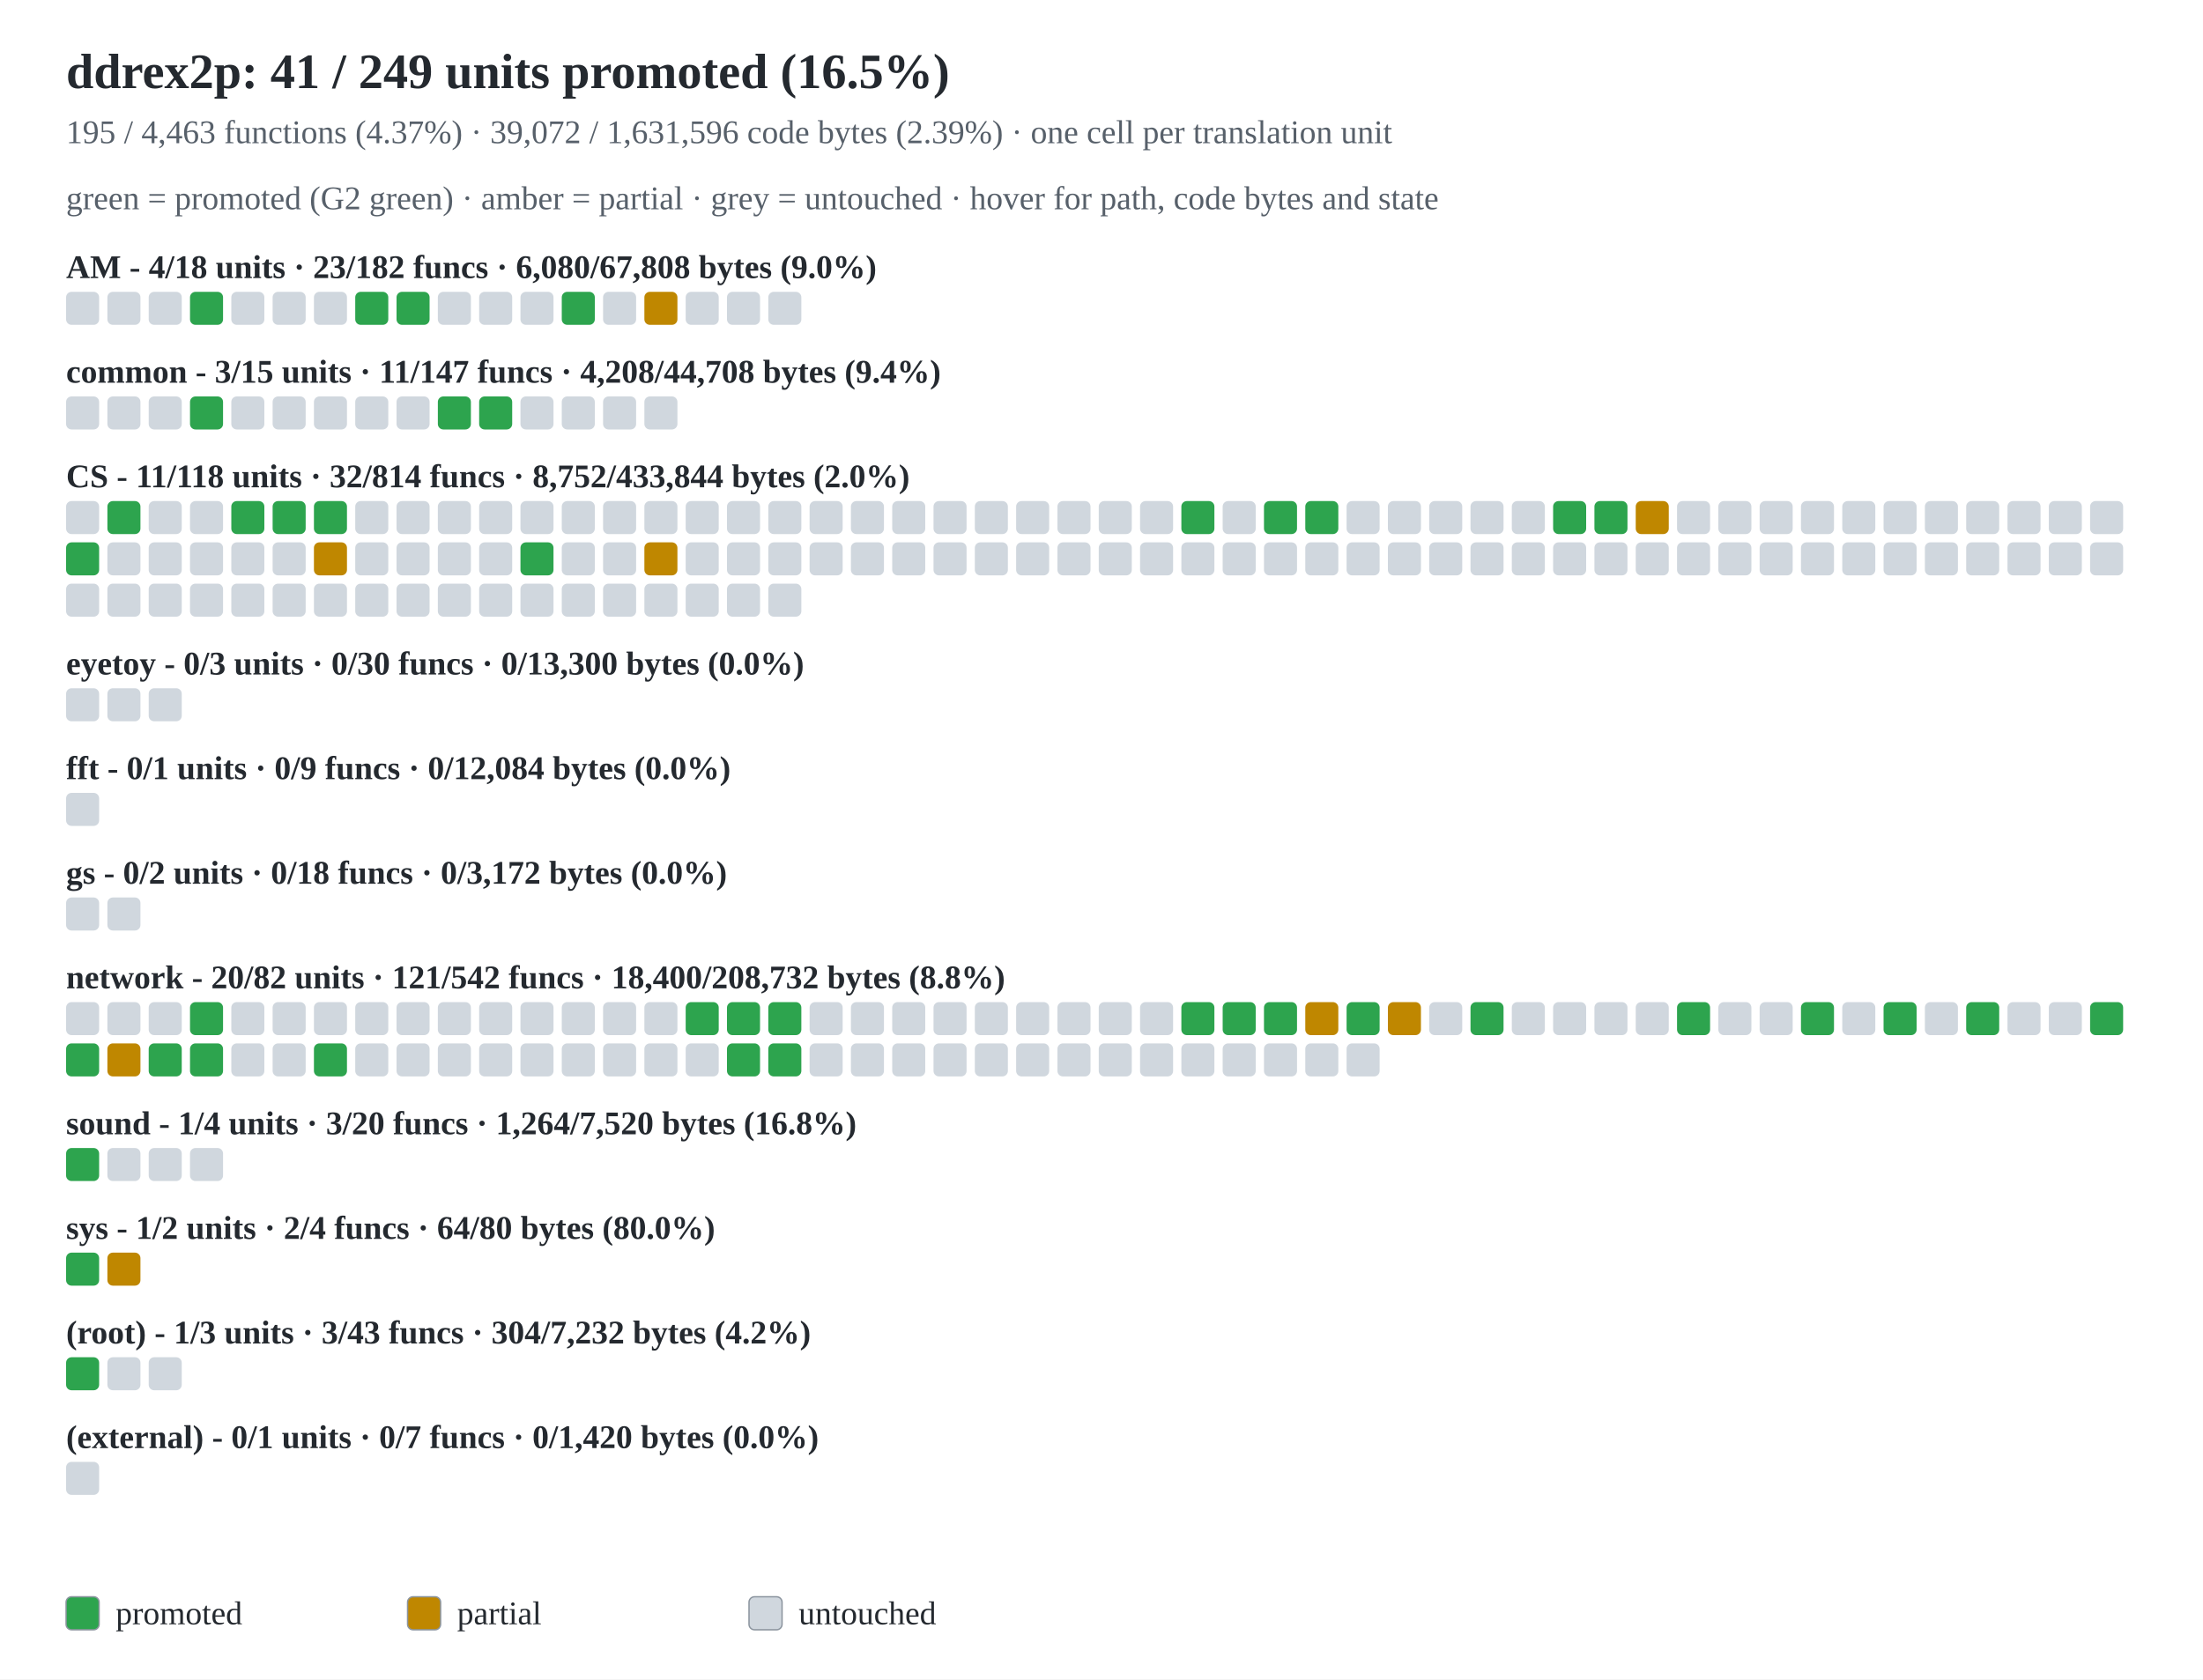
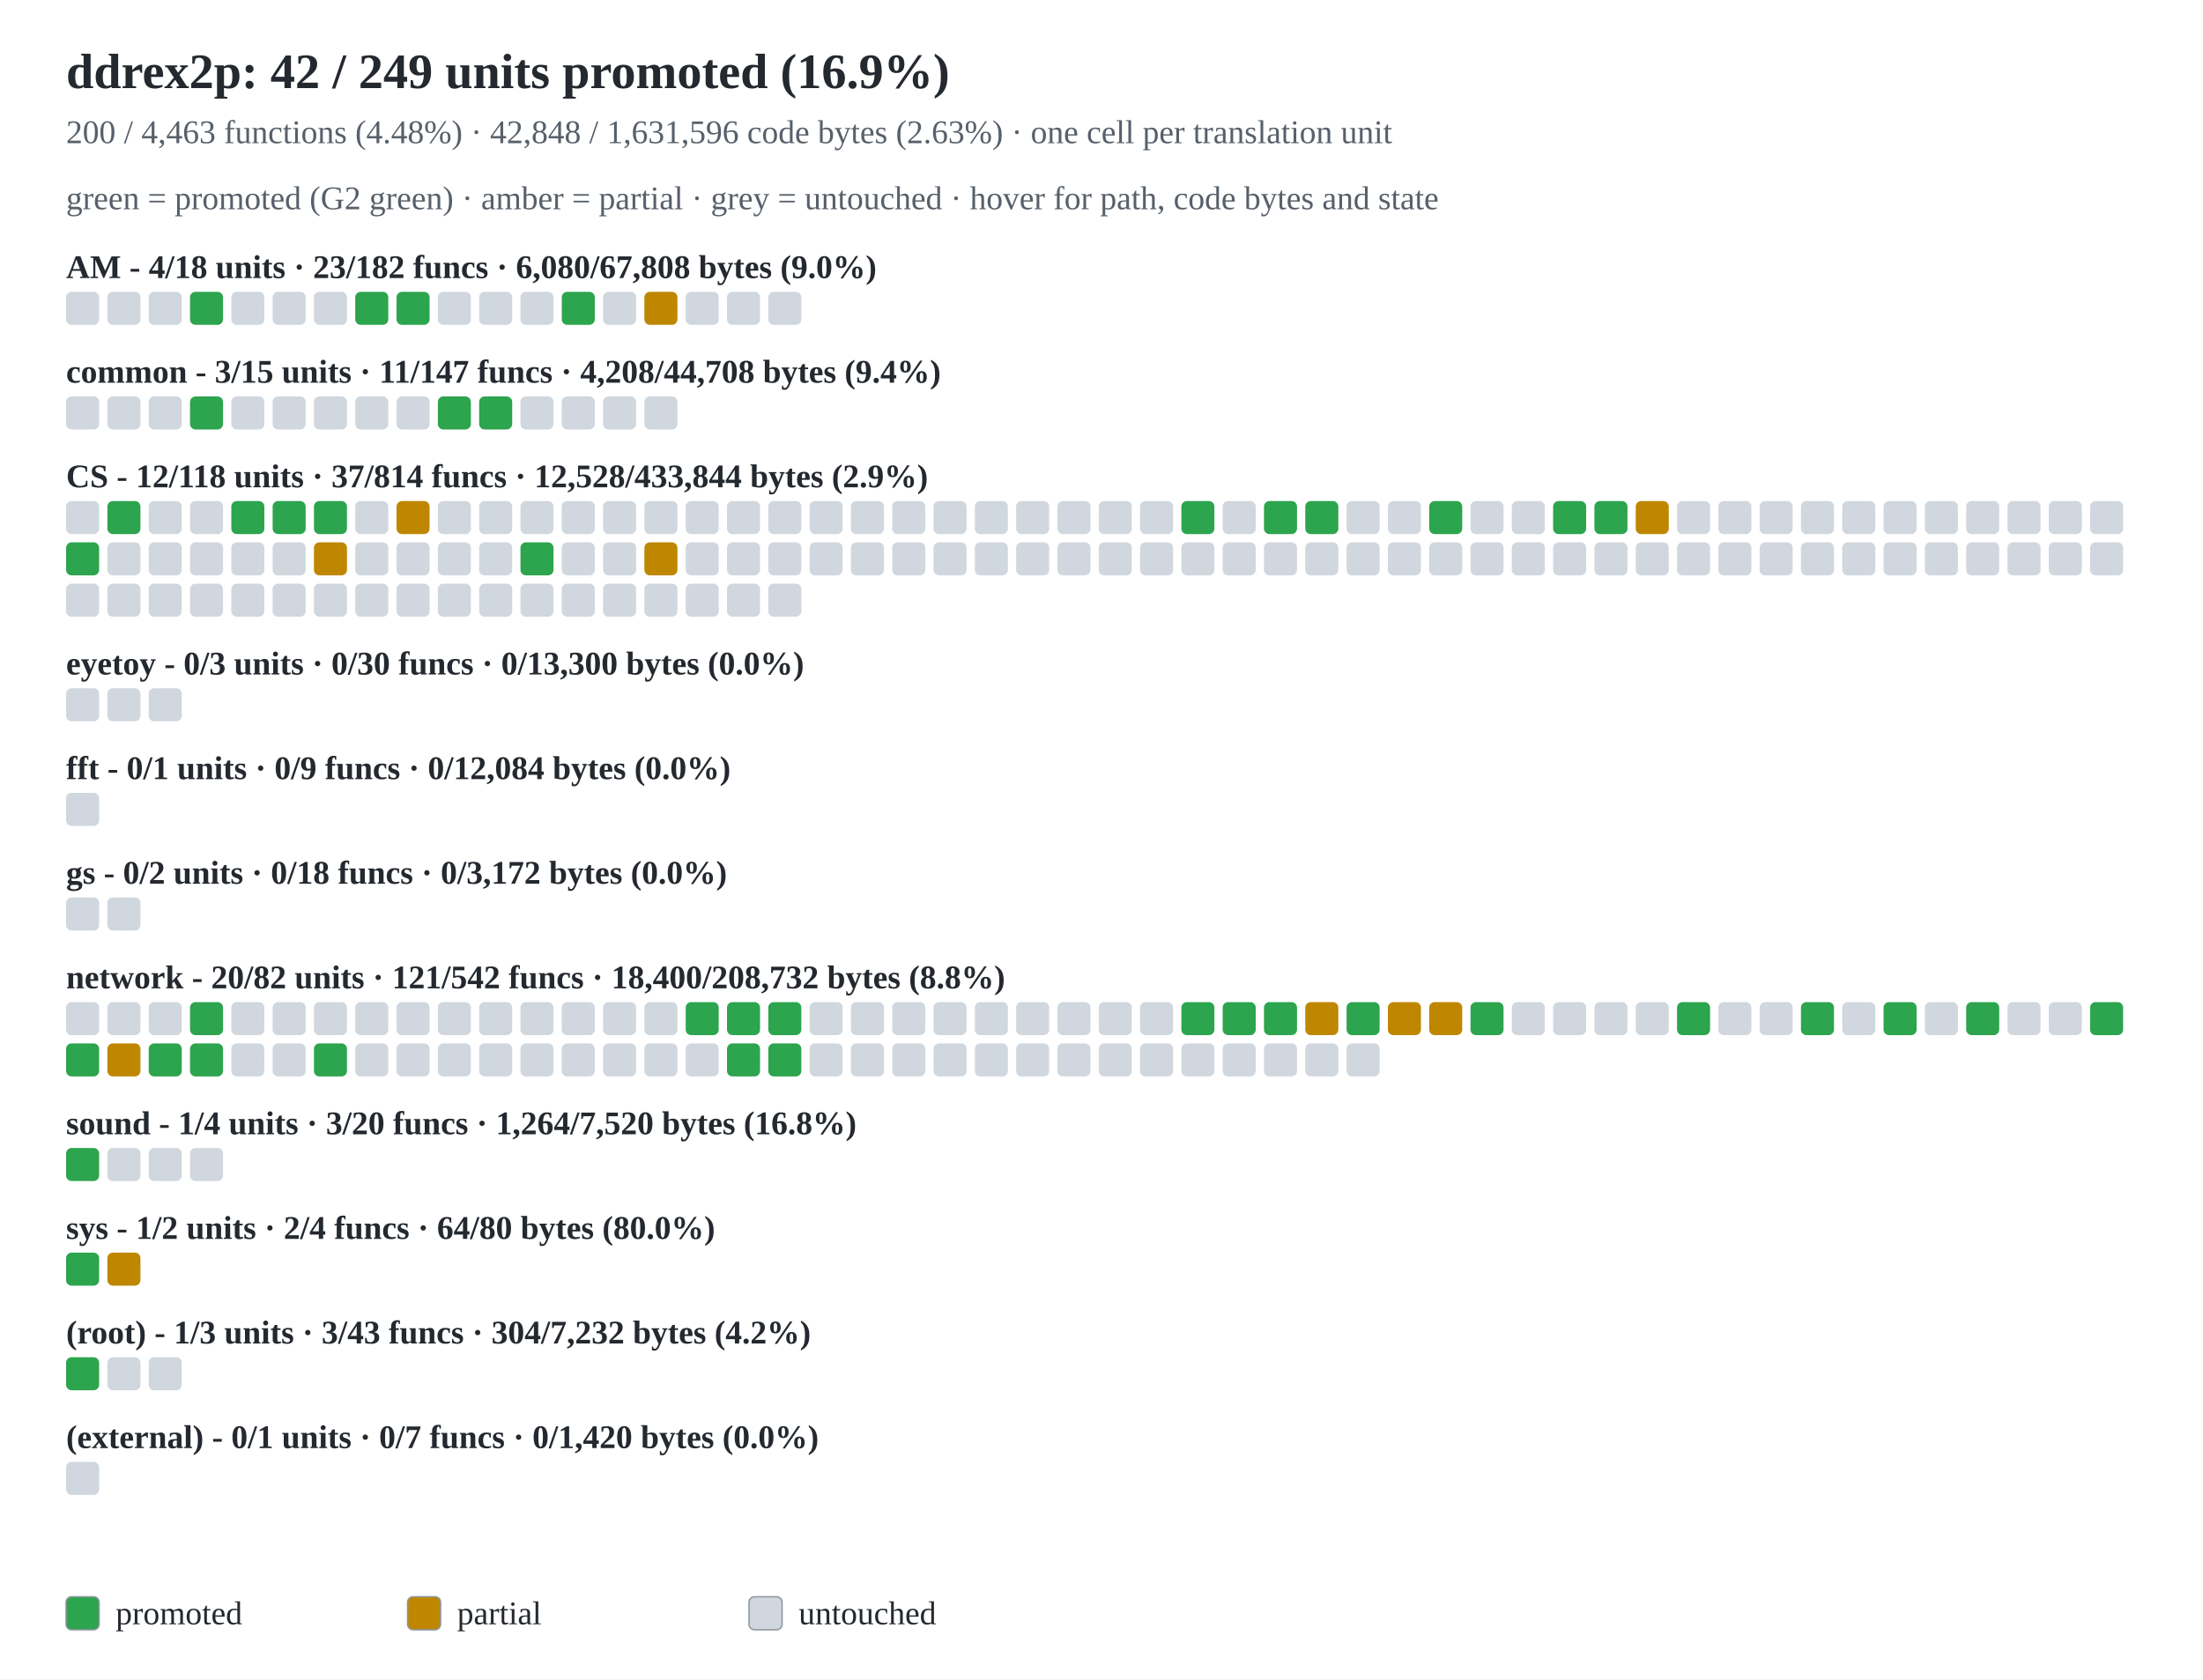
<svg xmlns="http://www.w3.org/2000/svg" width="800" height="610" viewBox="0 0 800 610" role="img" aria-label="ddrex2p translation unit heatmap">
  <rect width="800" height="610" fill="#ffffff" />
-   <text x="24" y="32" font-size="18" font-weight="600" fill="#24292f">ddrex2p: 41 / 249 units promoted (16.5%)</text>
-   <text x="24" y="52" font-size="12" fill="#57606a">195 / 4,463 functions (4.37%) · 39,072 / 1,631,596 code bytes (2.39%) · one cell per translation unit</text>
+   <text x="24" y="32" font-size="18" font-weight="600" fill="#24292f">ddrex2p: 42 / 249 units promoted (16.9%)</text>
+   <text x="24" y="52" font-size="12" fill="#57606a">200 / 4,463 functions (4.48%) · 42,848 / 1,631,596 code bytes (2.63%) · one cell per translation unit</text>
  <text x="24" y="76" font-size="12" fill="#57606a">green = promoted (G2 green) · amber = partial · grey = untouched · hover for path, code bytes and state</text>
  <g class="module" data-module="AM">
    <text x="24" y="101" font-size="12" font-weight="600" fill="#24292f">AM - 4/18 units · 23/182 funcs · 6,080/67,808 bytes (9.0%)</text>
    <rect class="cell" data-state="untouched" x="24" y="106" width="12" height="12" rx="2" fill="#d0d7de" />
    <rect class="cell" data-state="untouched" x="39" y="106" width="12" height="12" rx="2" fill="#d0d7de" />
    <rect class="cell" data-state="untouched" x="54" y="106" width="12" height="12" rx="2" fill="#d0d7de" />
    <rect class="cell" data-state="promoted" x="69" y="106" width="12" height="12" rx="2" fill="#2da44e" />
    <rect class="cell" data-state="untouched" x="84" y="106" width="12" height="12" rx="2" fill="#d0d7de" />
    <rect class="cell" data-state="untouched" x="99" y="106" width="12" height="12" rx="2" fill="#d0d7de" />
    <rect class="cell" data-state="untouched" x="114" y="106" width="12" height="12" rx="2" fill="#d0d7de" />
    <rect class="cell" data-state="promoted" x="129" y="106" width="12" height="12" rx="2" fill="#2da44e" />
    <rect class="cell" data-state="promoted" x="144" y="106" width="12" height="12" rx="2" fill="#2da44e" />
    <rect class="cell" data-state="untouched" x="159" y="106" width="12" height="12" rx="2" fill="#d0d7de" />
    <rect class="cell" data-state="untouched" x="174" y="106" width="12" height="12" rx="2" fill="#d0d7de" />
    <rect class="cell" data-state="untouched" x="189" y="106" width="12" height="12" rx="2" fill="#d0d7de" />
    <rect class="cell" data-state="promoted" x="204" y="106" width="12" height="12" rx="2" fill="#2da44e" />
    <rect class="cell" data-state="untouched" x="219" y="106" width="12" height="12" rx="2" fill="#d0d7de" />
    <rect class="cell" data-state="partial" x="234" y="106" width="12" height="12" rx="2" fill="#bf8700" />
    <rect class="cell" data-state="untouched" x="249" y="106" width="12" height="12" rx="2" fill="#d0d7de" />
    <rect class="cell" data-state="untouched" x="264" y="106" width="12" height="12" rx="2" fill="#d0d7de" />
    <rect class="cell" data-state="untouched" x="279" y="106" width="12" height="12" rx="2" fill="#d0d7de" />
  </g>
  <g class="module" data-module="common">
    <text x="24" y="139" font-size="12" font-weight="600" fill="#24292f">common - 3/15 units · 11/147 funcs · 4,208/44,708 bytes (9.4%)</text>
    <rect class="cell" data-state="untouched" x="24" y="144" width="12" height="12" rx="2" fill="#d0d7de" />
    <rect class="cell" data-state="untouched" x="39" y="144" width="12" height="12" rx="2" fill="#d0d7de" />
    <rect class="cell" data-state="untouched" x="54" y="144" width="12" height="12" rx="2" fill="#d0d7de" />
    <rect class="cell" data-state="promoted" x="69" y="144" width="12" height="12" rx="2" fill="#2da44e" />
    <rect class="cell" data-state="untouched" x="84" y="144" width="12" height="12" rx="2" fill="#d0d7de" />
    <rect class="cell" data-state="untouched" x="99" y="144" width="12" height="12" rx="2" fill="#d0d7de" />
    <rect class="cell" data-state="untouched" x="114" y="144" width="12" height="12" rx="2" fill="#d0d7de" />
    <rect class="cell" data-state="untouched" x="129" y="144" width="12" height="12" rx="2" fill="#d0d7de" />
    <rect class="cell" data-state="untouched" x="144" y="144" width="12" height="12" rx="2" fill="#d0d7de" />
    <rect class="cell" data-state="promoted" x="159" y="144" width="12" height="12" rx="2" fill="#2da44e" />
    <rect class="cell" data-state="promoted" x="174" y="144" width="12" height="12" rx="2" fill="#2da44e" />
    <rect class="cell" data-state="untouched" x="189" y="144" width="12" height="12" rx="2" fill="#d0d7de" />
    <rect class="cell" data-state="untouched" x="204" y="144" width="12" height="12" rx="2" fill="#d0d7de" />
    <rect class="cell" data-state="untouched" x="219" y="144" width="12" height="12" rx="2" fill="#d0d7de" />
    <rect class="cell" data-state="untouched" x="234" y="144" width="12" height="12" rx="2" fill="#d0d7de" />
  </g>
  <g class="module" data-module="CS">
-     <text x="24" y="177" font-size="12" font-weight="600" fill="#24292f">CS - 11/118 units · 32/814 funcs · 8,752/433,844 bytes (2.0%)</text>
+     <text x="24" y="177" font-size="12" font-weight="600" fill="#24292f">CS - 12/118 units · 37/814 funcs · 12,528/433,844 bytes (2.9%)</text>
    <rect class="cell" data-state="untouched" x="24" y="182" width="12" height="12" rx="2" fill="#d0d7de" />
    <rect class="cell" data-state="promoted" x="39" y="182" width="12" height="12" rx="2" fill="#2da44e" />
    <rect class="cell" data-state="untouched" x="54" y="182" width="12" height="12" rx="2" fill="#d0d7de" />
    <rect class="cell" data-state="untouched" x="69" y="182" width="12" height="12" rx="2" fill="#d0d7de" />
    <rect class="cell" data-state="promoted" x="84" y="182" width="12" height="12" rx="2" fill="#2da44e" />
    <rect class="cell" data-state="promoted" x="99" y="182" width="12" height="12" rx="2" fill="#2da44e" />
    <rect class="cell" data-state="promoted" x="114" y="182" width="12" height="12" rx="2" fill="#2da44e" />
    <rect class="cell" data-state="untouched" x="129" y="182" width="12" height="12" rx="2" fill="#d0d7de" />
-     <rect class="cell" data-state="untouched" x="144" y="182" width="12" height="12" rx="2" fill="#d0d7de" />
+     <rect class="cell" data-state="partial" x="144" y="182" width="12" height="12" rx="2" fill="#bf8700" />
    <rect class="cell" data-state="untouched" x="159" y="182" width="12" height="12" rx="2" fill="#d0d7de" />
    <rect class="cell" data-state="untouched" x="174" y="182" width="12" height="12" rx="2" fill="#d0d7de" />
    <rect class="cell" data-state="untouched" x="189" y="182" width="12" height="12" rx="2" fill="#d0d7de" />
    <rect class="cell" data-state="untouched" x="204" y="182" width="12" height="12" rx="2" fill="#d0d7de" />
    <rect class="cell" data-state="untouched" x="219" y="182" width="12" height="12" rx="2" fill="#d0d7de" />
    <rect class="cell" data-state="untouched" x="234" y="182" width="12" height="12" rx="2" fill="#d0d7de" />
    <rect class="cell" data-state="untouched" x="249" y="182" width="12" height="12" rx="2" fill="#d0d7de" />
    <rect class="cell" data-state="untouched" x="264" y="182" width="12" height="12" rx="2" fill="#d0d7de" />
    <rect class="cell" data-state="untouched" x="279" y="182" width="12" height="12" rx="2" fill="#d0d7de" />
    <rect class="cell" data-state="untouched" x="294" y="182" width="12" height="12" rx="2" fill="#d0d7de" />
    <rect class="cell" data-state="untouched" x="309" y="182" width="12" height="12" rx="2" fill="#d0d7de" />
    <rect class="cell" data-state="untouched" x="324" y="182" width="12" height="12" rx="2" fill="#d0d7de" />
    <rect class="cell" data-state="untouched" x="339" y="182" width="12" height="12" rx="2" fill="#d0d7de" />
    <rect class="cell" data-state="untouched" x="354" y="182" width="12" height="12" rx="2" fill="#d0d7de" />
    <rect class="cell" data-state="untouched" x="369" y="182" width="12" height="12" rx="2" fill="#d0d7de" />
    <rect class="cell" data-state="untouched" x="384" y="182" width="12" height="12" rx="2" fill="#d0d7de" />
    <rect class="cell" data-state="untouched" x="399" y="182" width="12" height="12" rx="2" fill="#d0d7de" />
    <rect class="cell" data-state="untouched" x="414" y="182" width="12" height="12" rx="2" fill="#d0d7de" />
    <rect class="cell" data-state="promoted" x="429" y="182" width="12" height="12" rx="2" fill="#2da44e" />
    <rect class="cell" data-state="untouched" x="444" y="182" width="12" height="12" rx="2" fill="#d0d7de" />
    <rect class="cell" data-state="promoted" x="459" y="182" width="12" height="12" rx="2" fill="#2da44e" />
    <rect class="cell" data-state="promoted" x="474" y="182" width="12" height="12" rx="2" fill="#2da44e" />
    <rect class="cell" data-state="untouched" x="489" y="182" width="12" height="12" rx="2" fill="#d0d7de" />
    <rect class="cell" data-state="untouched" x="504" y="182" width="12" height="12" rx="2" fill="#d0d7de" />
-     <rect class="cell" data-state="untouched" x="519" y="182" width="12" height="12" rx="2" fill="#d0d7de" />
+     <rect class="cell" data-state="promoted" x="519" y="182" width="12" height="12" rx="2" fill="#2da44e" />
    <rect class="cell" data-state="untouched" x="534" y="182" width="12" height="12" rx="2" fill="#d0d7de" />
    <rect class="cell" data-state="untouched" x="549" y="182" width="12" height="12" rx="2" fill="#d0d7de" />
    <rect class="cell" data-state="promoted" x="564" y="182" width="12" height="12" rx="2" fill="#2da44e" />
    <rect class="cell" data-state="promoted" x="579" y="182" width="12" height="12" rx="2" fill="#2da44e" />
    <rect class="cell" data-state="partial" x="594" y="182" width="12" height="12" rx="2" fill="#bf8700" />
    <rect class="cell" data-state="untouched" x="609" y="182" width="12" height="12" rx="2" fill="#d0d7de" />
    <rect class="cell" data-state="untouched" x="624" y="182" width="12" height="12" rx="2" fill="#d0d7de" />
    <rect class="cell" data-state="untouched" x="639" y="182" width="12" height="12" rx="2" fill="#d0d7de" />
    <rect class="cell" data-state="untouched" x="654" y="182" width="12" height="12" rx="2" fill="#d0d7de" />
    <rect class="cell" data-state="untouched" x="669" y="182" width="12" height="12" rx="2" fill="#d0d7de" />
    <rect class="cell" data-state="untouched" x="684" y="182" width="12" height="12" rx="2" fill="#d0d7de" />
    <rect class="cell" data-state="untouched" x="699" y="182" width="12" height="12" rx="2" fill="#d0d7de" />
    <rect class="cell" data-state="untouched" x="714" y="182" width="12" height="12" rx="2" fill="#d0d7de" />
    <rect class="cell" data-state="untouched" x="729" y="182" width="12" height="12" rx="2" fill="#d0d7de" />
    <rect class="cell" data-state="untouched" x="744" y="182" width="12" height="12" rx="2" fill="#d0d7de" />
    <rect class="cell" data-state="untouched" x="759" y="182" width="12" height="12" rx="2" fill="#d0d7de" />
    <rect class="cell" data-state="promoted" x="24" y="197" width="12" height="12" rx="2" fill="#2da44e" />
    <rect class="cell" data-state="untouched" x="39" y="197" width="12" height="12" rx="2" fill="#d0d7de" />
    <rect class="cell" data-state="untouched" x="54" y="197" width="12" height="12" rx="2" fill="#d0d7de" />
    <rect class="cell" data-state="untouched" x="69" y="197" width="12" height="12" rx="2" fill="#d0d7de" />
    <rect class="cell" data-state="untouched" x="84" y="197" width="12" height="12" rx="2" fill="#d0d7de" />
    <rect class="cell" data-state="untouched" x="99" y="197" width="12" height="12" rx="2" fill="#d0d7de" />
    <rect class="cell" data-state="partial" x="114" y="197" width="12" height="12" rx="2" fill="#bf8700" />
    <rect class="cell" data-state="untouched" x="129" y="197" width="12" height="12" rx="2" fill="#d0d7de" />
    <rect class="cell" data-state="untouched" x="144" y="197" width="12" height="12" rx="2" fill="#d0d7de" />
    <rect class="cell" data-state="untouched" x="159" y="197" width="12" height="12" rx="2" fill="#d0d7de" />
    <rect class="cell" data-state="untouched" x="174" y="197" width="12" height="12" rx="2" fill="#d0d7de" />
    <rect class="cell" data-state="promoted" x="189" y="197" width="12" height="12" rx="2" fill="#2da44e" />
    <rect class="cell" data-state="untouched" x="204" y="197" width="12" height="12" rx="2" fill="#d0d7de" />
    <rect class="cell" data-state="untouched" x="219" y="197" width="12" height="12" rx="2" fill="#d0d7de" />
    <rect class="cell" data-state="partial" x="234" y="197" width="12" height="12" rx="2" fill="#bf8700" />
    <rect class="cell" data-state="untouched" x="249" y="197" width="12" height="12" rx="2" fill="#d0d7de" />
    <rect class="cell" data-state="untouched" x="264" y="197" width="12" height="12" rx="2" fill="#d0d7de" />
    <rect class="cell" data-state="untouched" x="279" y="197" width="12" height="12" rx="2" fill="#d0d7de" />
    <rect class="cell" data-state="untouched" x="294" y="197" width="12" height="12" rx="2" fill="#d0d7de" />
    <rect class="cell" data-state="untouched" x="309" y="197" width="12" height="12" rx="2" fill="#d0d7de" />
    <rect class="cell" data-state="untouched" x="324" y="197" width="12" height="12" rx="2" fill="#d0d7de" />
    <rect class="cell" data-state="untouched" x="339" y="197" width="12" height="12" rx="2" fill="#d0d7de" />
    <rect class="cell" data-state="untouched" x="354" y="197" width="12" height="12" rx="2" fill="#d0d7de" />
    <rect class="cell" data-state="untouched" x="369" y="197" width="12" height="12" rx="2" fill="#d0d7de" />
    <rect class="cell" data-state="untouched" x="384" y="197" width="12" height="12" rx="2" fill="#d0d7de" />
    <rect class="cell" data-state="untouched" x="399" y="197" width="12" height="12" rx="2" fill="#d0d7de" />
    <rect class="cell" data-state="untouched" x="414" y="197" width="12" height="12" rx="2" fill="#d0d7de" />
    <rect class="cell" data-state="untouched" x="429" y="197" width="12" height="12" rx="2" fill="#d0d7de" />
    <rect class="cell" data-state="untouched" x="444" y="197" width="12" height="12" rx="2" fill="#d0d7de" />
    <rect class="cell" data-state="untouched" x="459" y="197" width="12" height="12" rx="2" fill="#d0d7de" />
    <rect class="cell" data-state="untouched" x="474" y="197" width="12" height="12" rx="2" fill="#d0d7de" />
    <rect class="cell" data-state="untouched" x="489" y="197" width="12" height="12" rx="2" fill="#d0d7de" />
    <rect class="cell" data-state="untouched" x="504" y="197" width="12" height="12" rx="2" fill="#d0d7de" />
    <rect class="cell" data-state="untouched" x="519" y="197" width="12" height="12" rx="2" fill="#d0d7de" />
    <rect class="cell" data-state="untouched" x="534" y="197" width="12" height="12" rx="2" fill="#d0d7de" />
    <rect class="cell" data-state="untouched" x="549" y="197" width="12" height="12" rx="2" fill="#d0d7de" />
    <rect class="cell" data-state="untouched" x="564" y="197" width="12" height="12" rx="2" fill="#d0d7de" />
    <rect class="cell" data-state="untouched" x="579" y="197" width="12" height="12" rx="2" fill="#d0d7de" />
    <rect class="cell" data-state="untouched" x="594" y="197" width="12" height="12" rx="2" fill="#d0d7de" />
    <rect class="cell" data-state="untouched" x="609" y="197" width="12" height="12" rx="2" fill="#d0d7de" />
    <rect class="cell" data-state="untouched" x="624" y="197" width="12" height="12" rx="2" fill="#d0d7de" />
    <rect class="cell" data-state="untouched" x="639" y="197" width="12" height="12" rx="2" fill="#d0d7de" />
    <rect class="cell" data-state="untouched" x="654" y="197" width="12" height="12" rx="2" fill="#d0d7de" />
    <rect class="cell" data-state="untouched" x="669" y="197" width="12" height="12" rx="2" fill="#d0d7de" />
    <rect class="cell" data-state="untouched" x="684" y="197" width="12" height="12" rx="2" fill="#d0d7de" />
    <rect class="cell" data-state="untouched" x="699" y="197" width="12" height="12" rx="2" fill="#d0d7de" />
    <rect class="cell" data-state="untouched" x="714" y="197" width="12" height="12" rx="2" fill="#d0d7de" />
    <rect class="cell" data-state="untouched" x="729" y="197" width="12" height="12" rx="2" fill="#d0d7de" />
    <rect class="cell" data-state="untouched" x="744" y="197" width="12" height="12" rx="2" fill="#d0d7de" />
    <rect class="cell" data-state="untouched" x="759" y="197" width="12" height="12" rx="2" fill="#d0d7de" />
    <rect class="cell" data-state="untouched" x="24" y="212" width="12" height="12" rx="2" fill="#d0d7de" />
    <rect class="cell" data-state="untouched" x="39" y="212" width="12" height="12" rx="2" fill="#d0d7de" />
    <rect class="cell" data-state="untouched" x="54" y="212" width="12" height="12" rx="2" fill="#d0d7de" />
    <rect class="cell" data-state="untouched" x="69" y="212" width="12" height="12" rx="2" fill="#d0d7de" />
    <rect class="cell" data-state="untouched" x="84" y="212" width="12" height="12" rx="2" fill="#d0d7de" />
    <rect class="cell" data-state="untouched" x="99" y="212" width="12" height="12" rx="2" fill="#d0d7de" />
    <rect class="cell" data-state="untouched" x="114" y="212" width="12" height="12" rx="2" fill="#d0d7de" />
    <rect class="cell" data-state="untouched" x="129" y="212" width="12" height="12" rx="2" fill="#d0d7de" />
    <rect class="cell" data-state="untouched" x="144" y="212" width="12" height="12" rx="2" fill="#d0d7de" />
    <rect class="cell" data-state="untouched" x="159" y="212" width="12" height="12" rx="2" fill="#d0d7de" />
    <rect class="cell" data-state="untouched" x="174" y="212" width="12" height="12" rx="2" fill="#d0d7de" />
    <rect class="cell" data-state="untouched" x="189" y="212" width="12" height="12" rx="2" fill="#d0d7de" />
    <rect class="cell" data-state="untouched" x="204" y="212" width="12" height="12" rx="2" fill="#d0d7de" />
    <rect class="cell" data-state="untouched" x="219" y="212" width="12" height="12" rx="2" fill="#d0d7de" />
    <rect class="cell" data-state="untouched" x="234" y="212" width="12" height="12" rx="2" fill="#d0d7de" />
    <rect class="cell" data-state="untouched" x="249" y="212" width="12" height="12" rx="2" fill="#d0d7de" />
    <rect class="cell" data-state="untouched" x="264" y="212" width="12" height="12" rx="2" fill="#d0d7de" />
    <rect class="cell" data-state="untouched" x="279" y="212" width="12" height="12" rx="2" fill="#d0d7de" />
  </g>
  <g class="module" data-module="eyetoy">
    <text x="24" y="245" font-size="12" font-weight="600" fill="#24292f">eyetoy - 0/3 units · 0/30 funcs · 0/13,300 bytes (0.0%)</text>
    <rect class="cell" data-state="untouched" x="24" y="250" width="12" height="12" rx="2" fill="#d0d7de" />
    <rect class="cell" data-state="untouched" x="39" y="250" width="12" height="12" rx="2" fill="#d0d7de" />
    <rect class="cell" data-state="untouched" x="54" y="250" width="12" height="12" rx="2" fill="#d0d7de" />
  </g>
  <g class="module" data-module="fft">
    <text x="24" y="283" font-size="12" font-weight="600" fill="#24292f">fft - 0/1 units · 0/9 funcs · 0/12,084 bytes (0.0%)</text>
    <rect class="cell" data-state="untouched" x="24" y="288" width="12" height="12" rx="2" fill="#d0d7de" />
  </g>
  <g class="module" data-module="gs">
    <text x="24" y="321" font-size="12" font-weight="600" fill="#24292f">gs - 0/2 units · 0/18 funcs · 0/3,172 bytes (0.0%)</text>
    <rect class="cell" data-state="untouched" x="24" y="326" width="12" height="12" rx="2" fill="#d0d7de" />
    <rect class="cell" data-state="untouched" x="39" y="326" width="12" height="12" rx="2" fill="#d0d7de" />
  </g>
  <g class="module" data-module="network">
    <text x="24" y="359" font-size="12" font-weight="600" fill="#24292f">network - 20/82 units · 121/542 funcs · 18,400/208,732 bytes (8.8%)</text>
    <rect class="cell" data-state="untouched" x="24" y="364" width="12" height="12" rx="2" fill="#d0d7de" />
    <rect class="cell" data-state="untouched" x="39" y="364" width="12" height="12" rx="2" fill="#d0d7de" />
    <rect class="cell" data-state="untouched" x="54" y="364" width="12" height="12" rx="2" fill="#d0d7de" />
    <rect class="cell" data-state="promoted" x="69" y="364" width="12" height="12" rx="2" fill="#2da44e" />
    <rect class="cell" data-state="untouched" x="84" y="364" width="12" height="12" rx="2" fill="#d0d7de" />
    <rect class="cell" data-state="untouched" x="99" y="364" width="12" height="12" rx="2" fill="#d0d7de" />
    <rect class="cell" data-state="untouched" x="114" y="364" width="12" height="12" rx="2" fill="#d0d7de" />
    <rect class="cell" data-state="untouched" x="129" y="364" width="12" height="12" rx="2" fill="#d0d7de" />
    <rect class="cell" data-state="untouched" x="144" y="364" width="12" height="12" rx="2" fill="#d0d7de" />
    <rect class="cell" data-state="untouched" x="159" y="364" width="12" height="12" rx="2" fill="#d0d7de" />
    <rect class="cell" data-state="untouched" x="174" y="364" width="12" height="12" rx="2" fill="#d0d7de" />
    <rect class="cell" data-state="untouched" x="189" y="364" width="12" height="12" rx="2" fill="#d0d7de" />
    <rect class="cell" data-state="untouched" x="204" y="364" width="12" height="12" rx="2" fill="#d0d7de" />
    <rect class="cell" data-state="untouched" x="219" y="364" width="12" height="12" rx="2" fill="#d0d7de" />
    <rect class="cell" data-state="untouched" x="234" y="364" width="12" height="12" rx="2" fill="#d0d7de" />
    <rect class="cell" data-state="promoted" x="249" y="364" width="12" height="12" rx="2" fill="#2da44e" />
    <rect class="cell" data-state="promoted" x="264" y="364" width="12" height="12" rx="2" fill="#2da44e" />
    <rect class="cell" data-state="promoted" x="279" y="364" width="12" height="12" rx="2" fill="#2da44e" />
    <rect class="cell" data-state="untouched" x="294" y="364" width="12" height="12" rx="2" fill="#d0d7de" />
    <rect class="cell" data-state="untouched" x="309" y="364" width="12" height="12" rx="2" fill="#d0d7de" />
    <rect class="cell" data-state="untouched" x="324" y="364" width="12" height="12" rx="2" fill="#d0d7de" />
    <rect class="cell" data-state="untouched" x="339" y="364" width="12" height="12" rx="2" fill="#d0d7de" />
    <rect class="cell" data-state="untouched" x="354" y="364" width="12" height="12" rx="2" fill="#d0d7de" />
    <rect class="cell" data-state="untouched" x="369" y="364" width="12" height="12" rx="2" fill="#d0d7de" />
    <rect class="cell" data-state="untouched" x="384" y="364" width="12" height="12" rx="2" fill="#d0d7de" />
    <rect class="cell" data-state="untouched" x="399" y="364" width="12" height="12" rx="2" fill="#d0d7de" />
    <rect class="cell" data-state="untouched" x="414" y="364" width="12" height="12" rx="2" fill="#d0d7de" />
    <rect class="cell" data-state="promoted" x="429" y="364" width="12" height="12" rx="2" fill="#2da44e" />
    <rect class="cell" data-state="promoted" x="444" y="364" width="12" height="12" rx="2" fill="#2da44e" />
    <rect class="cell" data-state="promoted" x="459" y="364" width="12" height="12" rx="2" fill="#2da44e" />
    <rect class="cell" data-state="partial" x="474" y="364" width="12" height="12" rx="2" fill="#bf8700" />
    <rect class="cell" data-state="promoted" x="489" y="364" width="12" height="12" rx="2" fill="#2da44e" />
    <rect class="cell" data-state="partial" x="504" y="364" width="12" height="12" rx="2" fill="#bf8700" />
-     <rect class="cell" data-state="untouched" x="519" y="364" width="12" height="12" rx="2" fill="#d0d7de" />
+     <rect class="cell" data-state="partial" x="519" y="364" width="12" height="12" rx="2" fill="#bf8700" />
    <rect class="cell" data-state="promoted" x="534" y="364" width="12" height="12" rx="2" fill="#2da44e" />
    <rect class="cell" data-state="untouched" x="549" y="364" width="12" height="12" rx="2" fill="#d0d7de" />
    <rect class="cell" data-state="untouched" x="564" y="364" width="12" height="12" rx="2" fill="#d0d7de" />
    <rect class="cell" data-state="untouched" x="579" y="364" width="12" height="12" rx="2" fill="#d0d7de" />
    <rect class="cell" data-state="untouched" x="594" y="364" width="12" height="12" rx="2" fill="#d0d7de" />
    <rect class="cell" data-state="promoted" x="609" y="364" width="12" height="12" rx="2" fill="#2da44e" />
    <rect class="cell" data-state="untouched" x="624" y="364" width="12" height="12" rx="2" fill="#d0d7de" />
    <rect class="cell" data-state="untouched" x="639" y="364" width="12" height="12" rx="2" fill="#d0d7de" />
    <rect class="cell" data-state="promoted" x="654" y="364" width="12" height="12" rx="2" fill="#2da44e" />
    <rect class="cell" data-state="untouched" x="669" y="364" width="12" height="12" rx="2" fill="#d0d7de" />
    <rect class="cell" data-state="promoted" x="684" y="364" width="12" height="12" rx="2" fill="#2da44e" />
    <rect class="cell" data-state="untouched" x="699" y="364" width="12" height="12" rx="2" fill="#d0d7de" />
    <rect class="cell" data-state="promoted" x="714" y="364" width="12" height="12" rx="2" fill="#2da44e" />
    <rect class="cell" data-state="untouched" x="729" y="364" width="12" height="12" rx="2" fill="#d0d7de" />
    <rect class="cell" data-state="untouched" x="744" y="364" width="12" height="12" rx="2" fill="#d0d7de" />
    <rect class="cell" data-state="promoted" x="759" y="364" width="12" height="12" rx="2" fill="#2da44e" />
    <rect class="cell" data-state="promoted" x="24" y="379" width="12" height="12" rx="2" fill="#2da44e" />
    <rect class="cell" data-state="partial" x="39" y="379" width="12" height="12" rx="2" fill="#bf8700" />
    <rect class="cell" data-state="promoted" x="54" y="379" width="12" height="12" rx="2" fill="#2da44e" />
    <rect class="cell" data-state="promoted" x="69" y="379" width="12" height="12" rx="2" fill="#2da44e" />
    <rect class="cell" data-state="untouched" x="84" y="379" width="12" height="12" rx="2" fill="#d0d7de" />
    <rect class="cell" data-state="untouched" x="99" y="379" width="12" height="12" rx="2" fill="#d0d7de" />
    <rect class="cell" data-state="promoted" x="114" y="379" width="12" height="12" rx="2" fill="#2da44e" />
    <rect class="cell" data-state="untouched" x="129" y="379" width="12" height="12" rx="2" fill="#d0d7de" />
    <rect class="cell" data-state="untouched" x="144" y="379" width="12" height="12" rx="2" fill="#d0d7de" />
    <rect class="cell" data-state="untouched" x="159" y="379" width="12" height="12" rx="2" fill="#d0d7de" />
    <rect class="cell" data-state="untouched" x="174" y="379" width="12" height="12" rx="2" fill="#d0d7de" />
    <rect class="cell" data-state="untouched" x="189" y="379" width="12" height="12" rx="2" fill="#d0d7de" />
    <rect class="cell" data-state="untouched" x="204" y="379" width="12" height="12" rx="2" fill="#d0d7de" />
    <rect class="cell" data-state="untouched" x="219" y="379" width="12" height="12" rx="2" fill="#d0d7de" />
    <rect class="cell" data-state="untouched" x="234" y="379" width="12" height="12" rx="2" fill="#d0d7de" />
    <rect class="cell" data-state="untouched" x="249" y="379" width="12" height="12" rx="2" fill="#d0d7de" />
    <rect class="cell" data-state="promoted" x="264" y="379" width="12" height="12" rx="2" fill="#2da44e" />
    <rect class="cell" data-state="promoted" x="279" y="379" width="12" height="12" rx="2" fill="#2da44e" />
    <rect class="cell" data-state="untouched" x="294" y="379" width="12" height="12" rx="2" fill="#d0d7de" />
    <rect class="cell" data-state="untouched" x="309" y="379" width="12" height="12" rx="2" fill="#d0d7de" />
    <rect class="cell" data-state="untouched" x="324" y="379" width="12" height="12" rx="2" fill="#d0d7de" />
    <rect class="cell" data-state="untouched" x="339" y="379" width="12" height="12" rx="2" fill="#d0d7de" />
    <rect class="cell" data-state="untouched" x="354" y="379" width="12" height="12" rx="2" fill="#d0d7de" />
    <rect class="cell" data-state="untouched" x="369" y="379" width="12" height="12" rx="2" fill="#d0d7de" />
    <rect class="cell" data-state="untouched" x="384" y="379" width="12" height="12" rx="2" fill="#d0d7de" />
    <rect class="cell" data-state="untouched" x="399" y="379" width="12" height="12" rx="2" fill="#d0d7de" />
    <rect class="cell" data-state="untouched" x="414" y="379" width="12" height="12" rx="2" fill="#d0d7de" />
    <rect class="cell" data-state="untouched" x="429" y="379" width="12" height="12" rx="2" fill="#d0d7de" />
    <rect class="cell" data-state="untouched" x="444" y="379" width="12" height="12" rx="2" fill="#d0d7de" />
    <rect class="cell" data-state="untouched" x="459" y="379" width="12" height="12" rx="2" fill="#d0d7de" />
    <rect class="cell" data-state="untouched" x="474" y="379" width="12" height="12" rx="2" fill="#d0d7de" />
    <rect class="cell" data-state="untouched" x="489" y="379" width="12" height="12" rx="2" fill="#d0d7de" />
  </g>
  <g class="module" data-module="sound">
    <text x="24" y="412" font-size="12" font-weight="600" fill="#24292f">sound - 1/4 units · 3/20 funcs · 1,264/7,520 bytes (16.8%)</text>
    <rect class="cell" data-state="promoted" x="24" y="417" width="12" height="12" rx="2" fill="#2da44e" />
    <rect class="cell" data-state="untouched" x="39" y="417" width="12" height="12" rx="2" fill="#d0d7de" />
    <rect class="cell" data-state="untouched" x="54" y="417" width="12" height="12" rx="2" fill="#d0d7de" />
    <rect class="cell" data-state="untouched" x="69" y="417" width="12" height="12" rx="2" fill="#d0d7de" />
  </g>
  <g class="module" data-module="sys">
    <text x="24" y="450" font-size="12" font-weight="600" fill="#24292f">sys - 1/2 units · 2/4 funcs · 64/80 bytes (80.0%)</text>
    <rect class="cell" data-state="promoted" x="24" y="455" width="12" height="12" rx="2" fill="#2da44e" />
    <rect class="cell" data-state="partial" x="39" y="455" width="12" height="12" rx="2" fill="#bf8700" />
  </g>
  <g class="module" data-module="(root)">
    <text x="24" y="488" font-size="12" font-weight="600" fill="#24292f">(root) - 1/3 units · 3/43 funcs · 304/7,232 bytes (4.2%)</text>
    <rect class="cell" data-state="promoted" x="24" y="493" width="12" height="12" rx="2" fill="#2da44e" />
    <rect class="cell" data-state="untouched" x="39" y="493" width="12" height="12" rx="2" fill="#d0d7de" />
    <rect class="cell" data-state="untouched" x="54" y="493" width="12" height="12" rx="2" fill="#d0d7de" />
  </g>
  <g class="module" data-module="(external)">
    <text x="24" y="526" font-size="12" font-weight="600" fill="#24292f">(external) - 0/1 units · 0/7 funcs · 0/1,420 bytes (0.0%)</text>
    <rect class="cell" data-state="untouched" x="24" y="531" width="12" height="12" rx="2" fill="#d0d7de" />
  </g>
  <g transform="translate(0 580)" class="legend">
    <rect x="24" y="0" width="12" height="12" rx="2" fill="#2da44e" stroke="#8c959f" stroke-width="0.5" />
    <text x="42" y="10" font-size="12" fill="#24292f">promoted</text>
    <rect x="148" y="0" width="12" height="12" rx="2" fill="#bf8700" stroke="#8c959f" stroke-width="0.5" />
    <text x="166" y="10" font-size="12" fill="#24292f">partial</text>
    <rect x="272" y="0" width="12" height="12" rx="2" fill="#d0d7de" stroke="#8c959f" stroke-width="0.5" />
    <text x="290" y="10" font-size="12" fill="#24292f">untouched</text>
  </g>
</svg>
